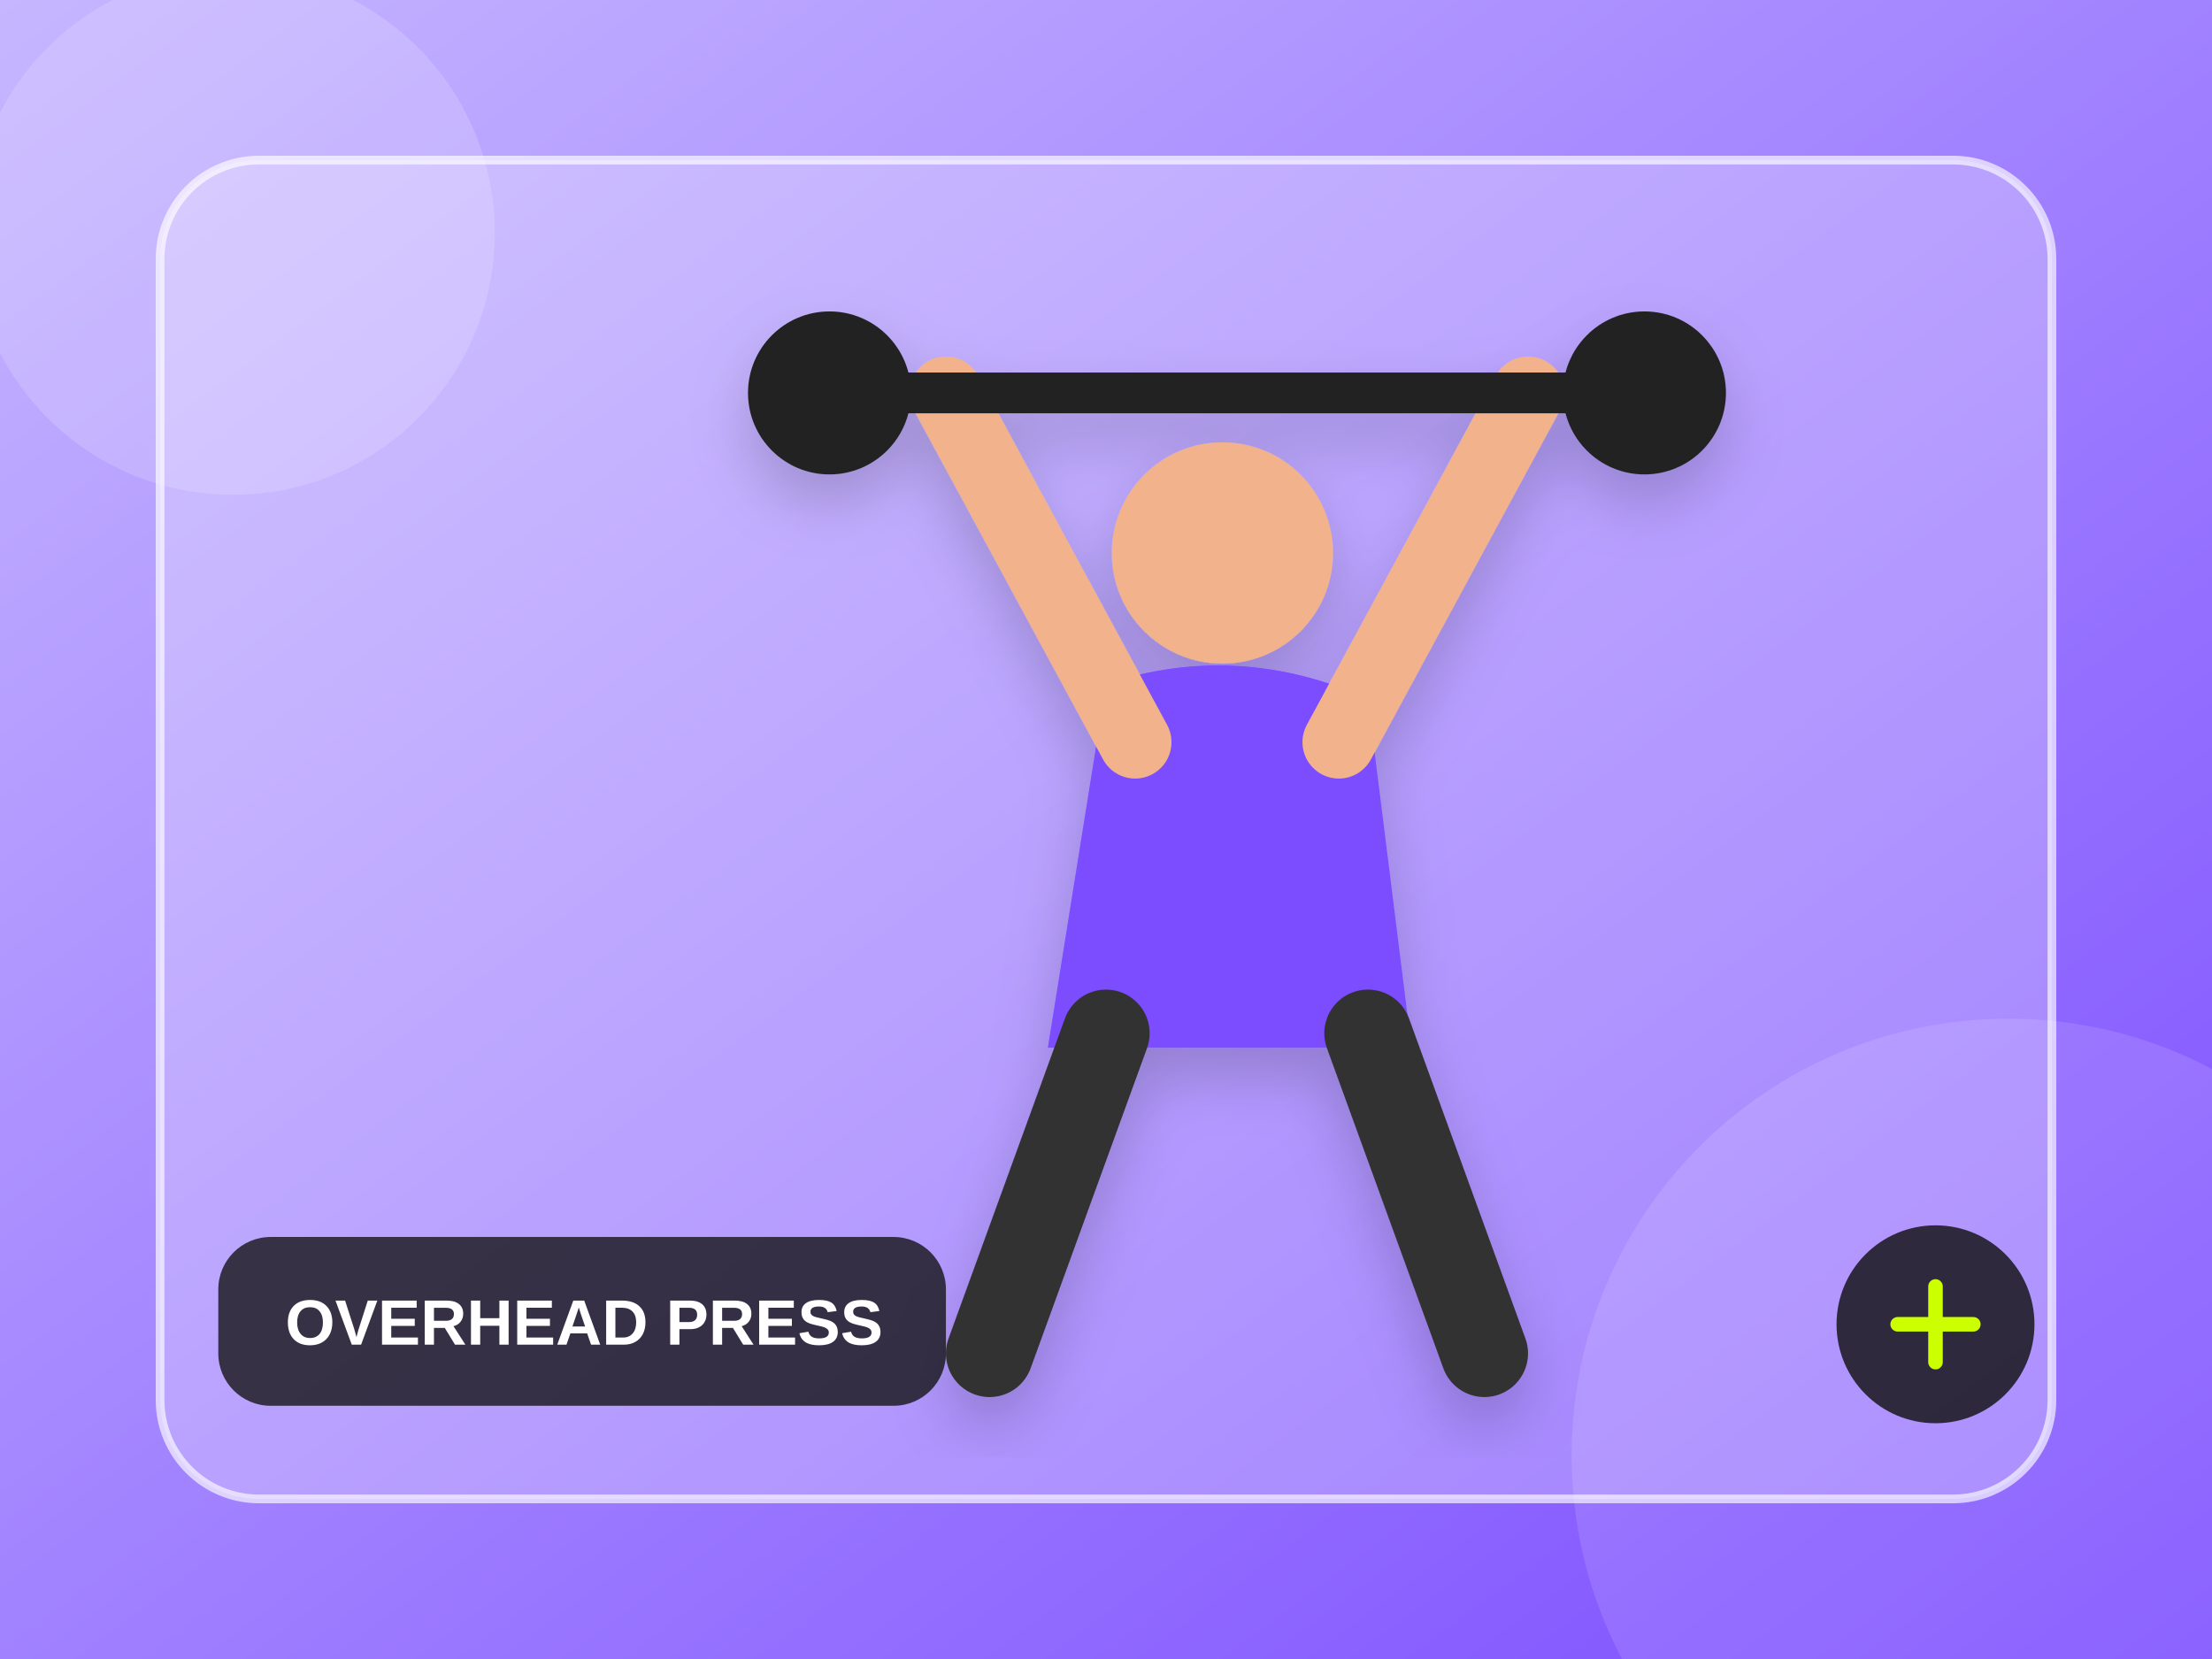
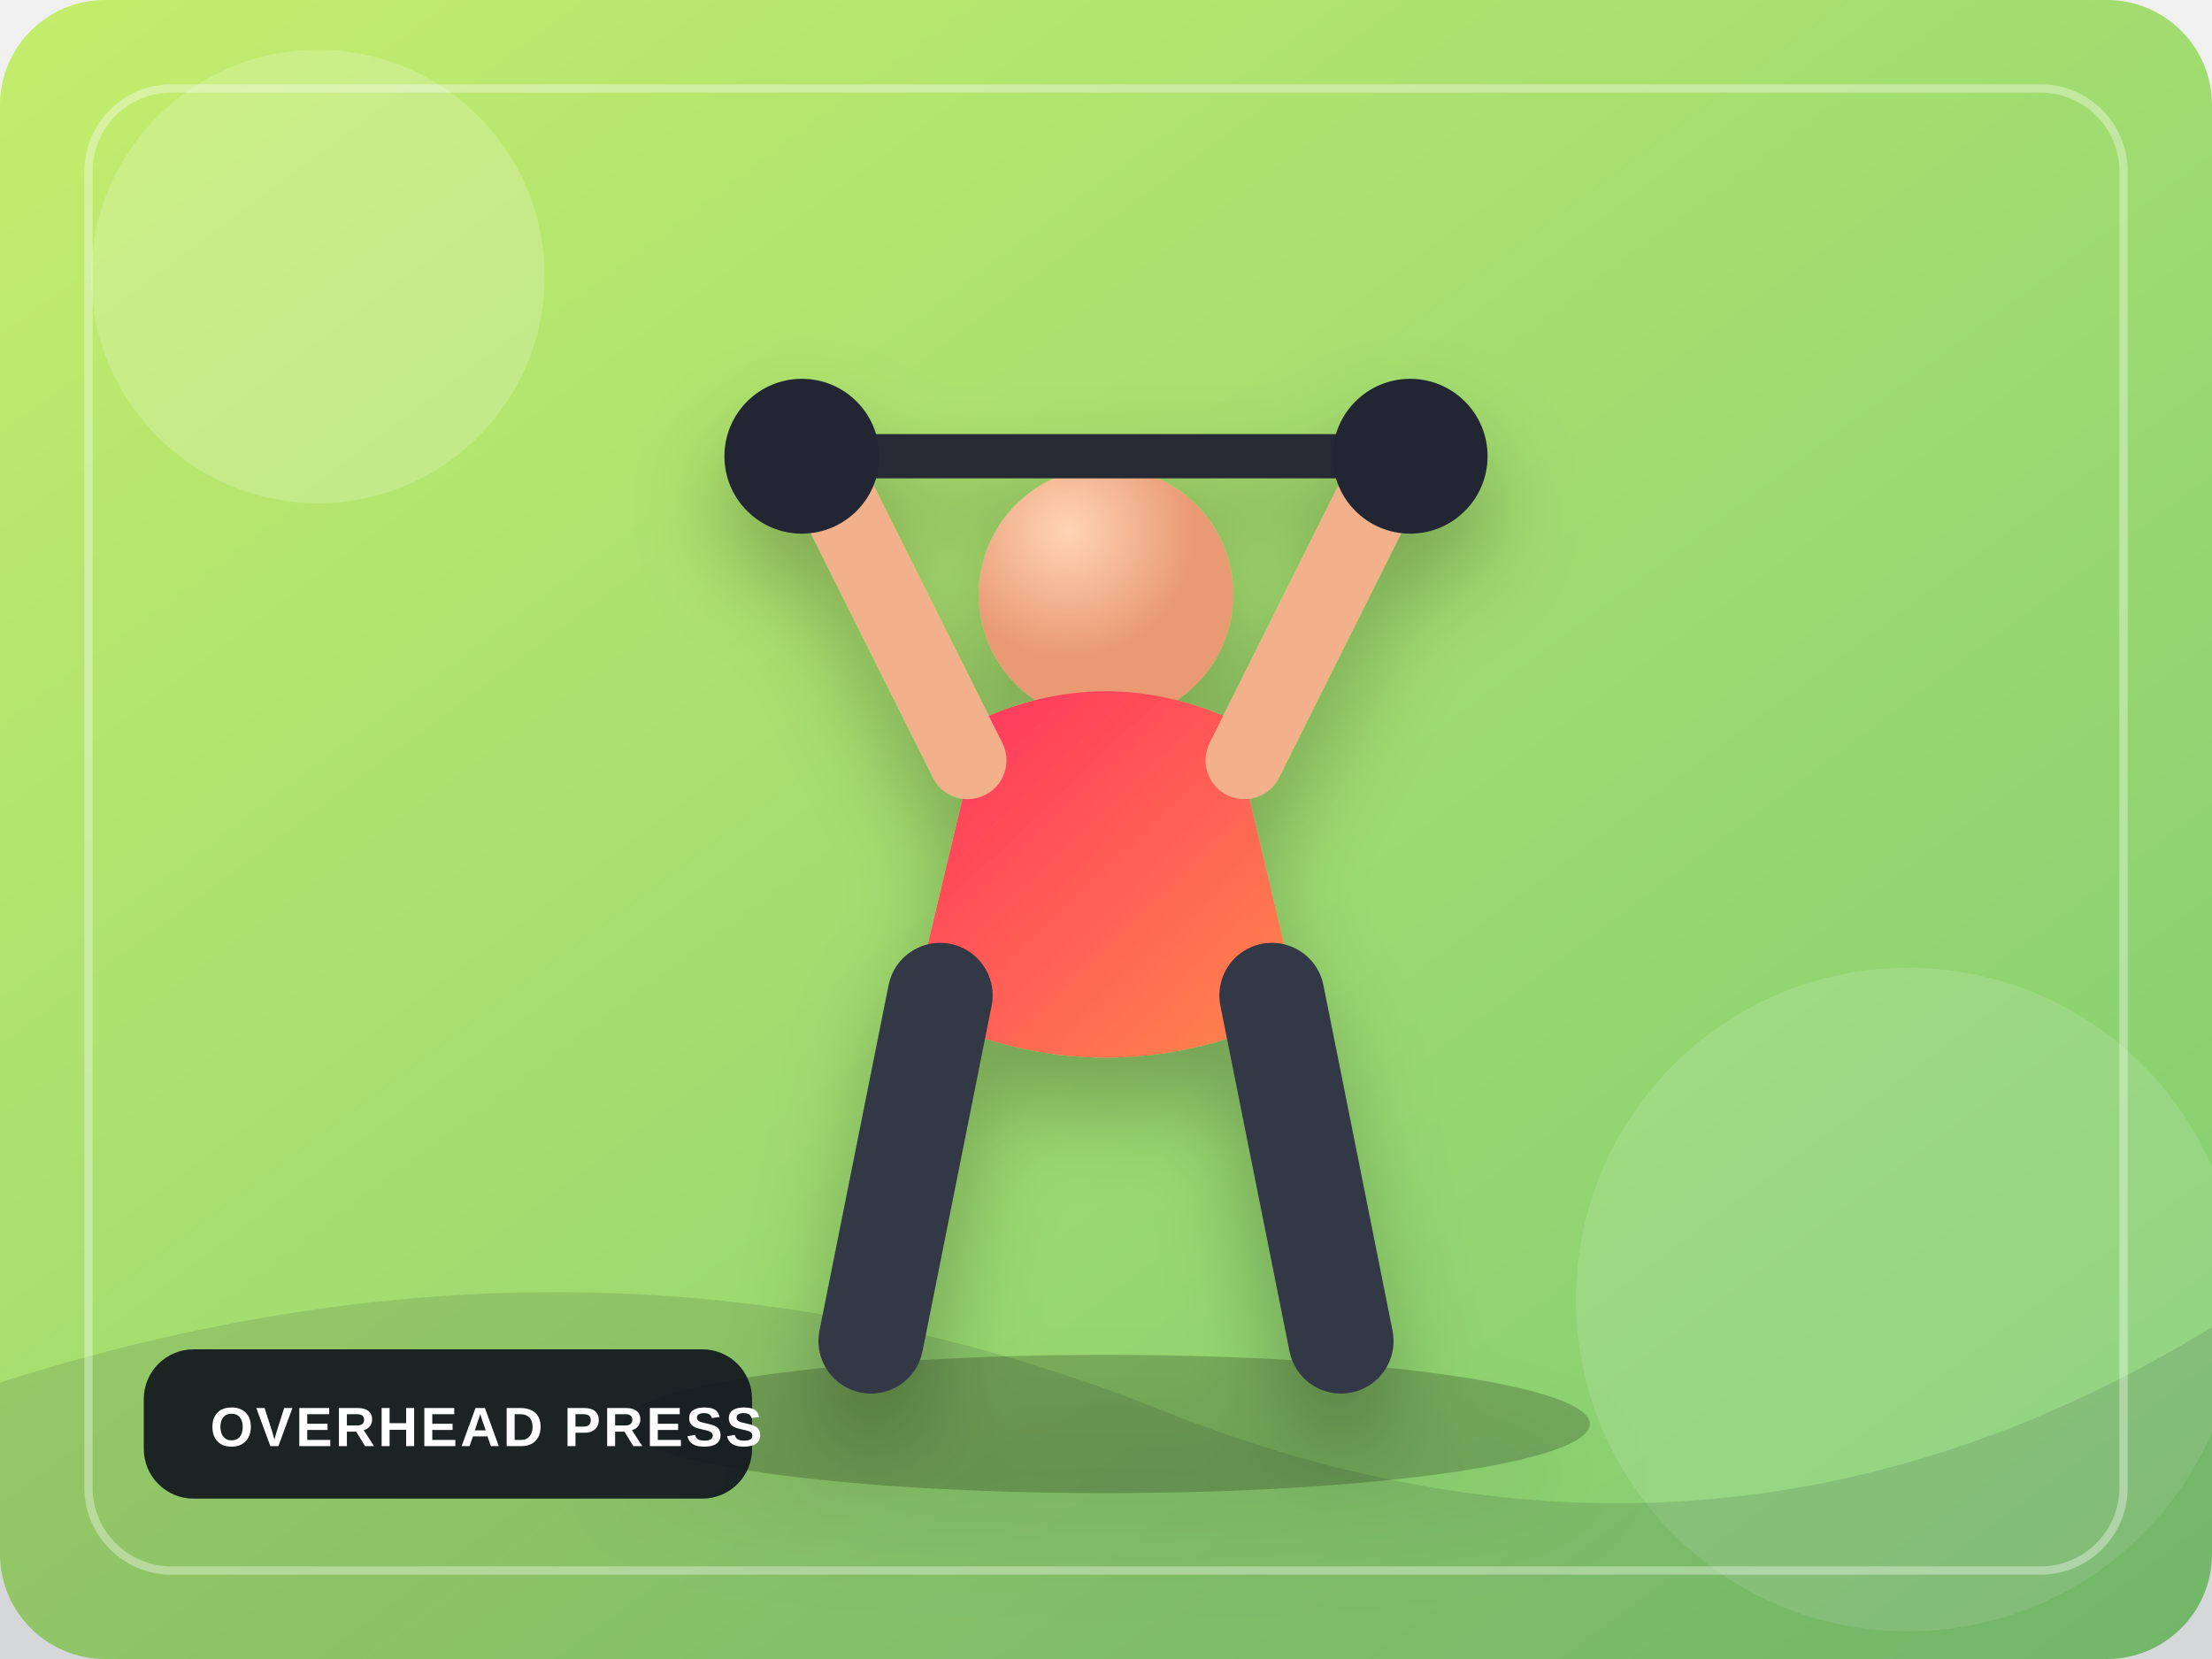
- <svg xmlns="http://www.w3.org/2000/svg" viewBox="0 0 760 570">
+ <svg xmlns="http://www.w3.org/2000/svg" viewBox="0 0 800 600" role="img" aria-label="OVERHEAD PRESS 3D animated illustration">
  <defs>
-     <linearGradient id="g" x1="0" y1="0" x2="1" y2="1">
-       <stop offset="0" stop-color="#c6b6ff" />
-       <stop offset="1" stop-color="#7c4dff" />
+     <linearGradient id="bg" x1="0" y1="0" x2="1" y2="1">
+       <stop stop-color="#c5ed6d" />
+       <stop offset="1" stop-color="#7ecb73" />
    </linearGradient>
-     <filter id="s">
-       <feDropShadow dx="0" dy="10" stdDeviation="10" flood-opacity=".18" />
+     <linearGradient id="shirt" x1="0" y1="0" x2="1" y2="1">
+       <stop stop-color="#ff315f" />
+       <stop offset="1" stop-color="#ff8a4c" />
+     </linearGradient>
+     <radialGradient id="skin" cx="35%" cy="25%">
+       <stop stop-color="#ffd4b5" />
+       <stop offset="1" stop-color="#e99a73" />
+     </radialGradient>
+     <filter id="shadow" x="-30%" y="-30%" width="160%" height="160%">
+       <feDropShadow dx="0" dy="18" stdDeviation="16" flood-opacity=".25" />
    </filter>
+     <filter id="soft" x="-30%" y="-30%" width="160%" height="160%">
+       <feGaussianBlur stdDeviation="12" />
+     </filter>
+     <style>.float{animation:float 3.4s ease-in-out infinite} @keyframes float{0%,100%{transform:translateY(0)}50%{transform:translateY(-8px)}}</style>
  </defs>
-   <rect width="760" height="570" fill="url(#g)" />
-   <circle cx="80" cy="80" r="90" fill="#fff" opacity=".16" />
-   <circle cx="690" cy="500" r="150" fill="#fff" opacity=".12" />
-   <rect x="55" y="55" width="650" height="460" rx="34" fill="#ffffff" opacity=".25" />
-   <rect x="55" y="55" width="650" height="460" rx="34" fill="none" stroke="#fff" stroke-width="3" opacity=".65" />
-   <g filter="url(#s)" transform="translate(0 10)">
-     <circle cx="420" cy="180" r="38" fill="#f2b28b" />
-     <path d="M380 225 Q425 210 470 230 L485 350 L360 350 Z" fill="#7c4dff" />
-     <path d="M390 245 L325 125 M460 245 L525 125" stroke="#f2b28b" stroke-width="25" stroke-linecap="round" />
-     <path d="M290 125 L560 125" stroke="#222" stroke-width="14" />
-     <circle cx="285" cy="125" r="28" fill="#222" />
-     <circle cx="565" cy="125" r="28" fill="#222" />
-     <path d="M380 345 L340 455 M470 345 L510 455" stroke="#333" stroke-width="30" stroke-linecap="round" />
+   <rect width="800" height="600" rx="38" fill="url(#bg)" />
+   <circle cx="115" cy="100" r="82" fill="#fff" opacity=".18" />
+   <circle cx="690" cy="470" r="120" fill="#fff" opacity=".12" />
+   <path d="M0 500 Q220 430 420 510 T800 480 V600 H0Z" fill="#0f1720" opacity=".12" />
+   <g filter="url(#shadow)">
+     <g class="float">
+       <ellipse cx="400" cy="515" rx="175" ry="25" fill="#000" opacity=".2" />
+       <circle cx="400" cy="215" r="46" fill="url(#skin)" />
+       <path d="M355 260 Q400 240 445 260 L470 365 Q400 400 330 365Z" fill="url(#shirt)" />
+       <path d="M350 275 L295 165" stroke="#f2b18b" stroke-width="28" stroke-linecap="round" />
+       <path d="M450 275 L505 165" stroke="#f2b18b" stroke-width="28" stroke-linecap="round" />
+       <path d="M300 165 H500" stroke="#252b35" stroke-width="16" />
+       <circle cx="290" cy="165" r="28" fill="#202733" />
+       <circle cx="510" cy="165" r="28" fill="#202733" />
+       <path d="M340 360 L315 485" stroke="#303744" stroke-width="38" stroke-linecap="round" />
+       <path d="M460 360 L485 485" stroke="#303744" stroke-width="38" stroke-linecap="round" />
+     </g>
  </g>
-   <rect x="75" y="425" width="250" height="58" rx="18" fill="#111" opacity=".78" />
-   <text x="98" y="462" font-family="Arial, sans-serif" font-size="22" font-weight="800" fill="#fff">OVERHEAD PRESS</text>
-   <circle cx="665" cy="455" r="34" fill="#111" opacity=".82" />
-   <path d="M652 455h26M665 442v26" stroke="#ccff00" stroke-width="5" stroke-linecap="round" />
+   <rect x="32" y="32" width="736" height="536" rx="30" fill="none" stroke="#fff" stroke-opacity=".35" stroke-width="3" />
+   <rect x="52" y="488" width="220" height="54" rx="18" fill="#11161d" opacity=".92" />
+   <text x="76" y="523" fill="#fff" font-family="Arial, sans-serif" font-size="20" font-weight="900" letter-spacing="1">OVERHEAD PRESS</text>
</svg>
